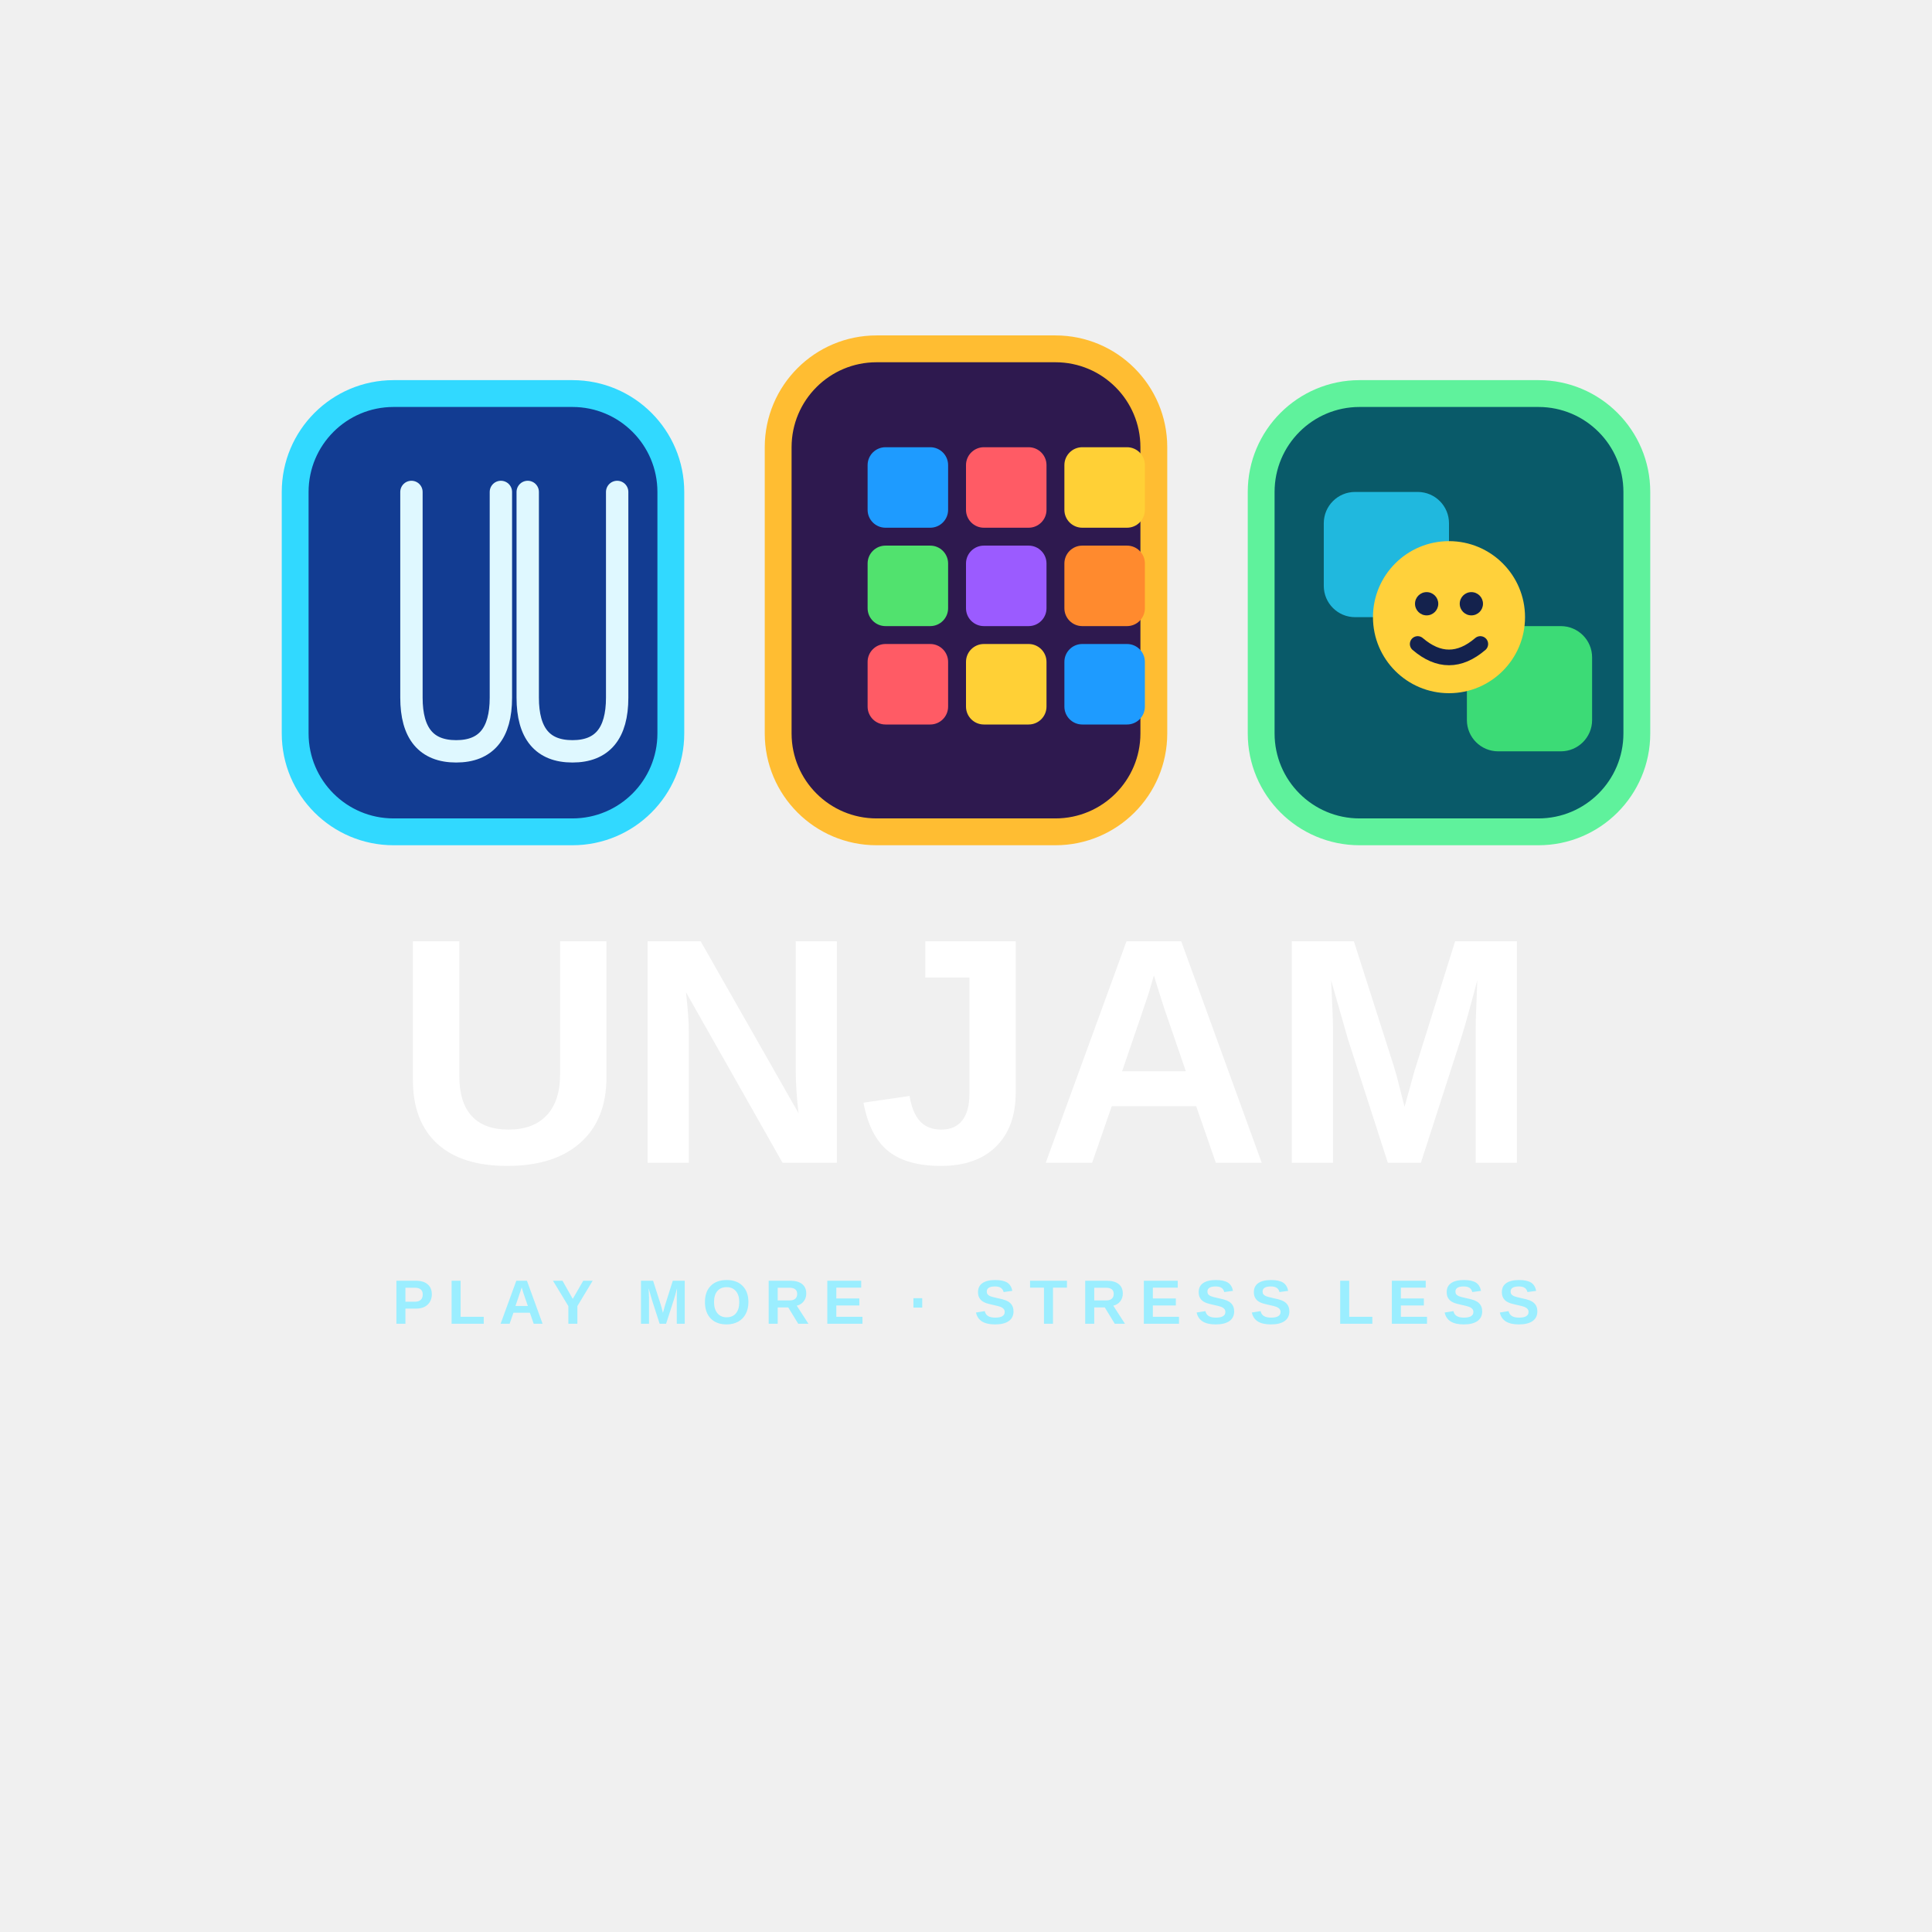
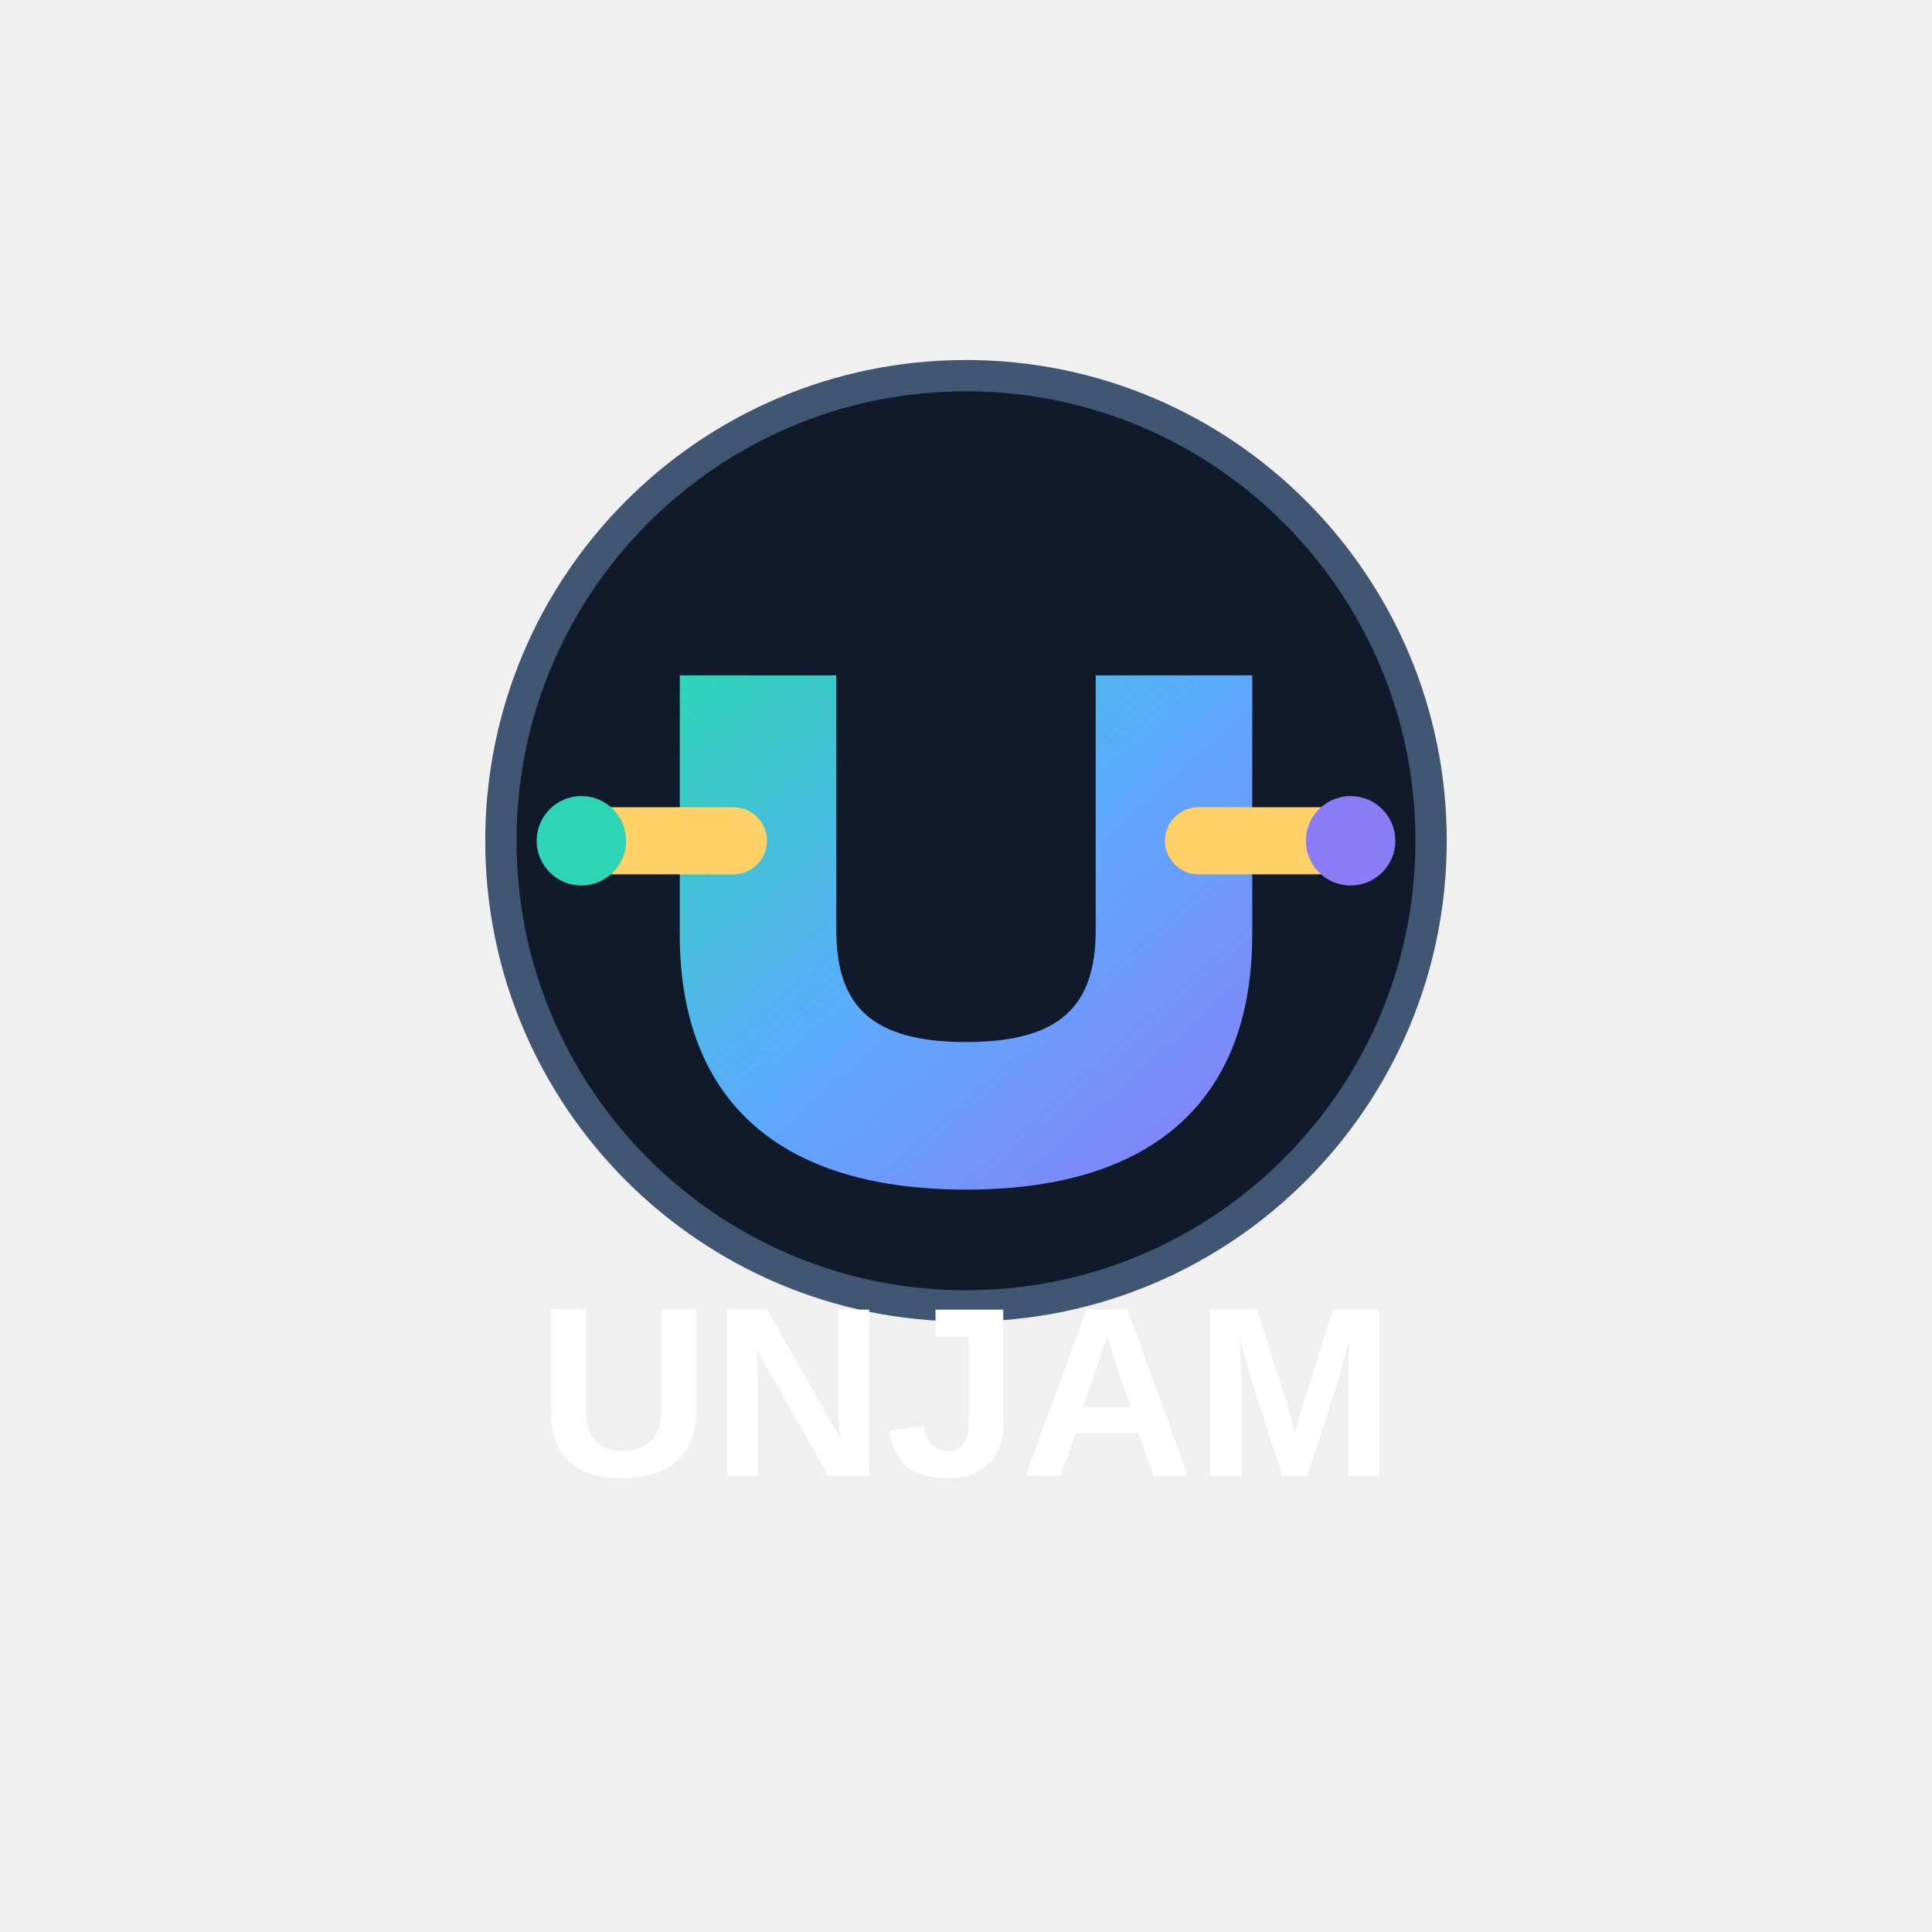
<svg xmlns="http://www.w3.org/2000/svg" width="432" height="432" viewBox="0 0 432 432">
-   <g transform="translate(66 78)">
-     <rect x="0" y="10" width="84" height="98" rx="22" fill="#123c92" stroke="#31d9ff" stroke-width="6" />
-     <path d="M26 32v46q0 12 10 12t10-12V32M52 32v46q0 12 10 12t10-12V32" fill="none" stroke="#dff8ff" stroke-width="5" stroke-linecap="round" />
-     <rect x="108" y="0" width="84" height="108" rx="22" fill="#2e194f" stroke="#ffbd32" stroke-width="6" />
-     <g transform="translate(128 22)">
-       <rect x="0" y="0" width="18" height="18" rx="4" fill="#1e9bff" />
-       <rect x="22" y="0" width="18" height="18" rx="4" fill="#ff5b65" />
-       <rect x="44" y="0" width="18" height="18" rx="4" fill="#ffd036" />
-       <rect x="0" y="22" width="18" height="18" rx="4" fill="#51e26e" />
-       <rect x="22" y="22" width="18" height="18" rx="4" fill="#9b5bff" />
-       <rect x="44" y="22" width="18" height="18" rx="4" fill="#ff8a2e" />
-       <rect x="0" y="44" width="18" height="18" rx="4" fill="#ff5b65" />
-       <rect x="22" y="44" width="18" height="18" rx="4" fill="#ffd036" />
-       <rect x="44" y="44" width="18" height="18" rx="4" fill="#1e9bff" />
-     </g>
-     <rect x="216" y="10" width="84" height="98" rx="22" fill="#095a69" stroke="#5ff29c" stroke-width="6" />
-     <rect x="230" y="32" width="28" height="28" rx="7" fill="#20b8de" />
-     <rect x="262" y="62" width="28" height="28" rx="7" fill="#3cdb76" />
-     <circle cx="258" cy="60" r="17" fill="#ffd13b" />
-     <circle cx="253" cy="57" r="2.6" fill="#14224d" />
-     <circle cx="263" cy="57" r="2.6" fill="#14224d" />
-     <path d="M251 66q7 6 14 0" fill="none" stroke="#14224d" stroke-width="3.5" stroke-linecap="round" />
-   </g>
-   <text x="216" y="260" text-anchor="middle" font-family="Arial Rounded MT Bold,Arial,sans-serif" font-weight="900" font-size="72" fill="#ffffff">UNJAM</text>
-   <text x="216" y="296" text-anchor="middle" font-family="Arial,sans-serif" font-weight="700" font-size="14" letter-spacing="3" fill="#9beeff">PLAY MORE · STRESS LESS</text>
+   <defs>
+     <linearGradient id="mark" x1="0" y1="0" x2="1" y2="1">
+       <stop stop-color="#2dd4b6" />
+       <stop offset=".5" stop-color="#5da9ff" />
+       <stop offset="1" stop-color="#8b7cf6" />
+     </linearGradient>
+   </defs>
+   <circle cx="216" cy="188" r="104" fill="#101a2b" stroke="#405673" stroke-width="7" />
+   <path d="M152 151v58c0 35 20 57 64 57s64-22 64-57v-58h-35v57c0 17-8 25-29 25s-29-8-29-25v-57z" fill="url(#mark)" />
+   <path d="M130 188h34M268 188h34" stroke="#ffd166" stroke-width="15" stroke-linecap="round" />
+   <circle cx="130" cy="188" r="10" fill="#2dd4b6" />
+   <circle cx="302" cy="188" r="10" fill="#8b7cf6" />
+   <text x="216" y="330" text-anchor="middle" font-family="Arial,sans-serif" font-weight="900" font-size="54" fill="#ffffff">UNJAM</text>
</svg>
